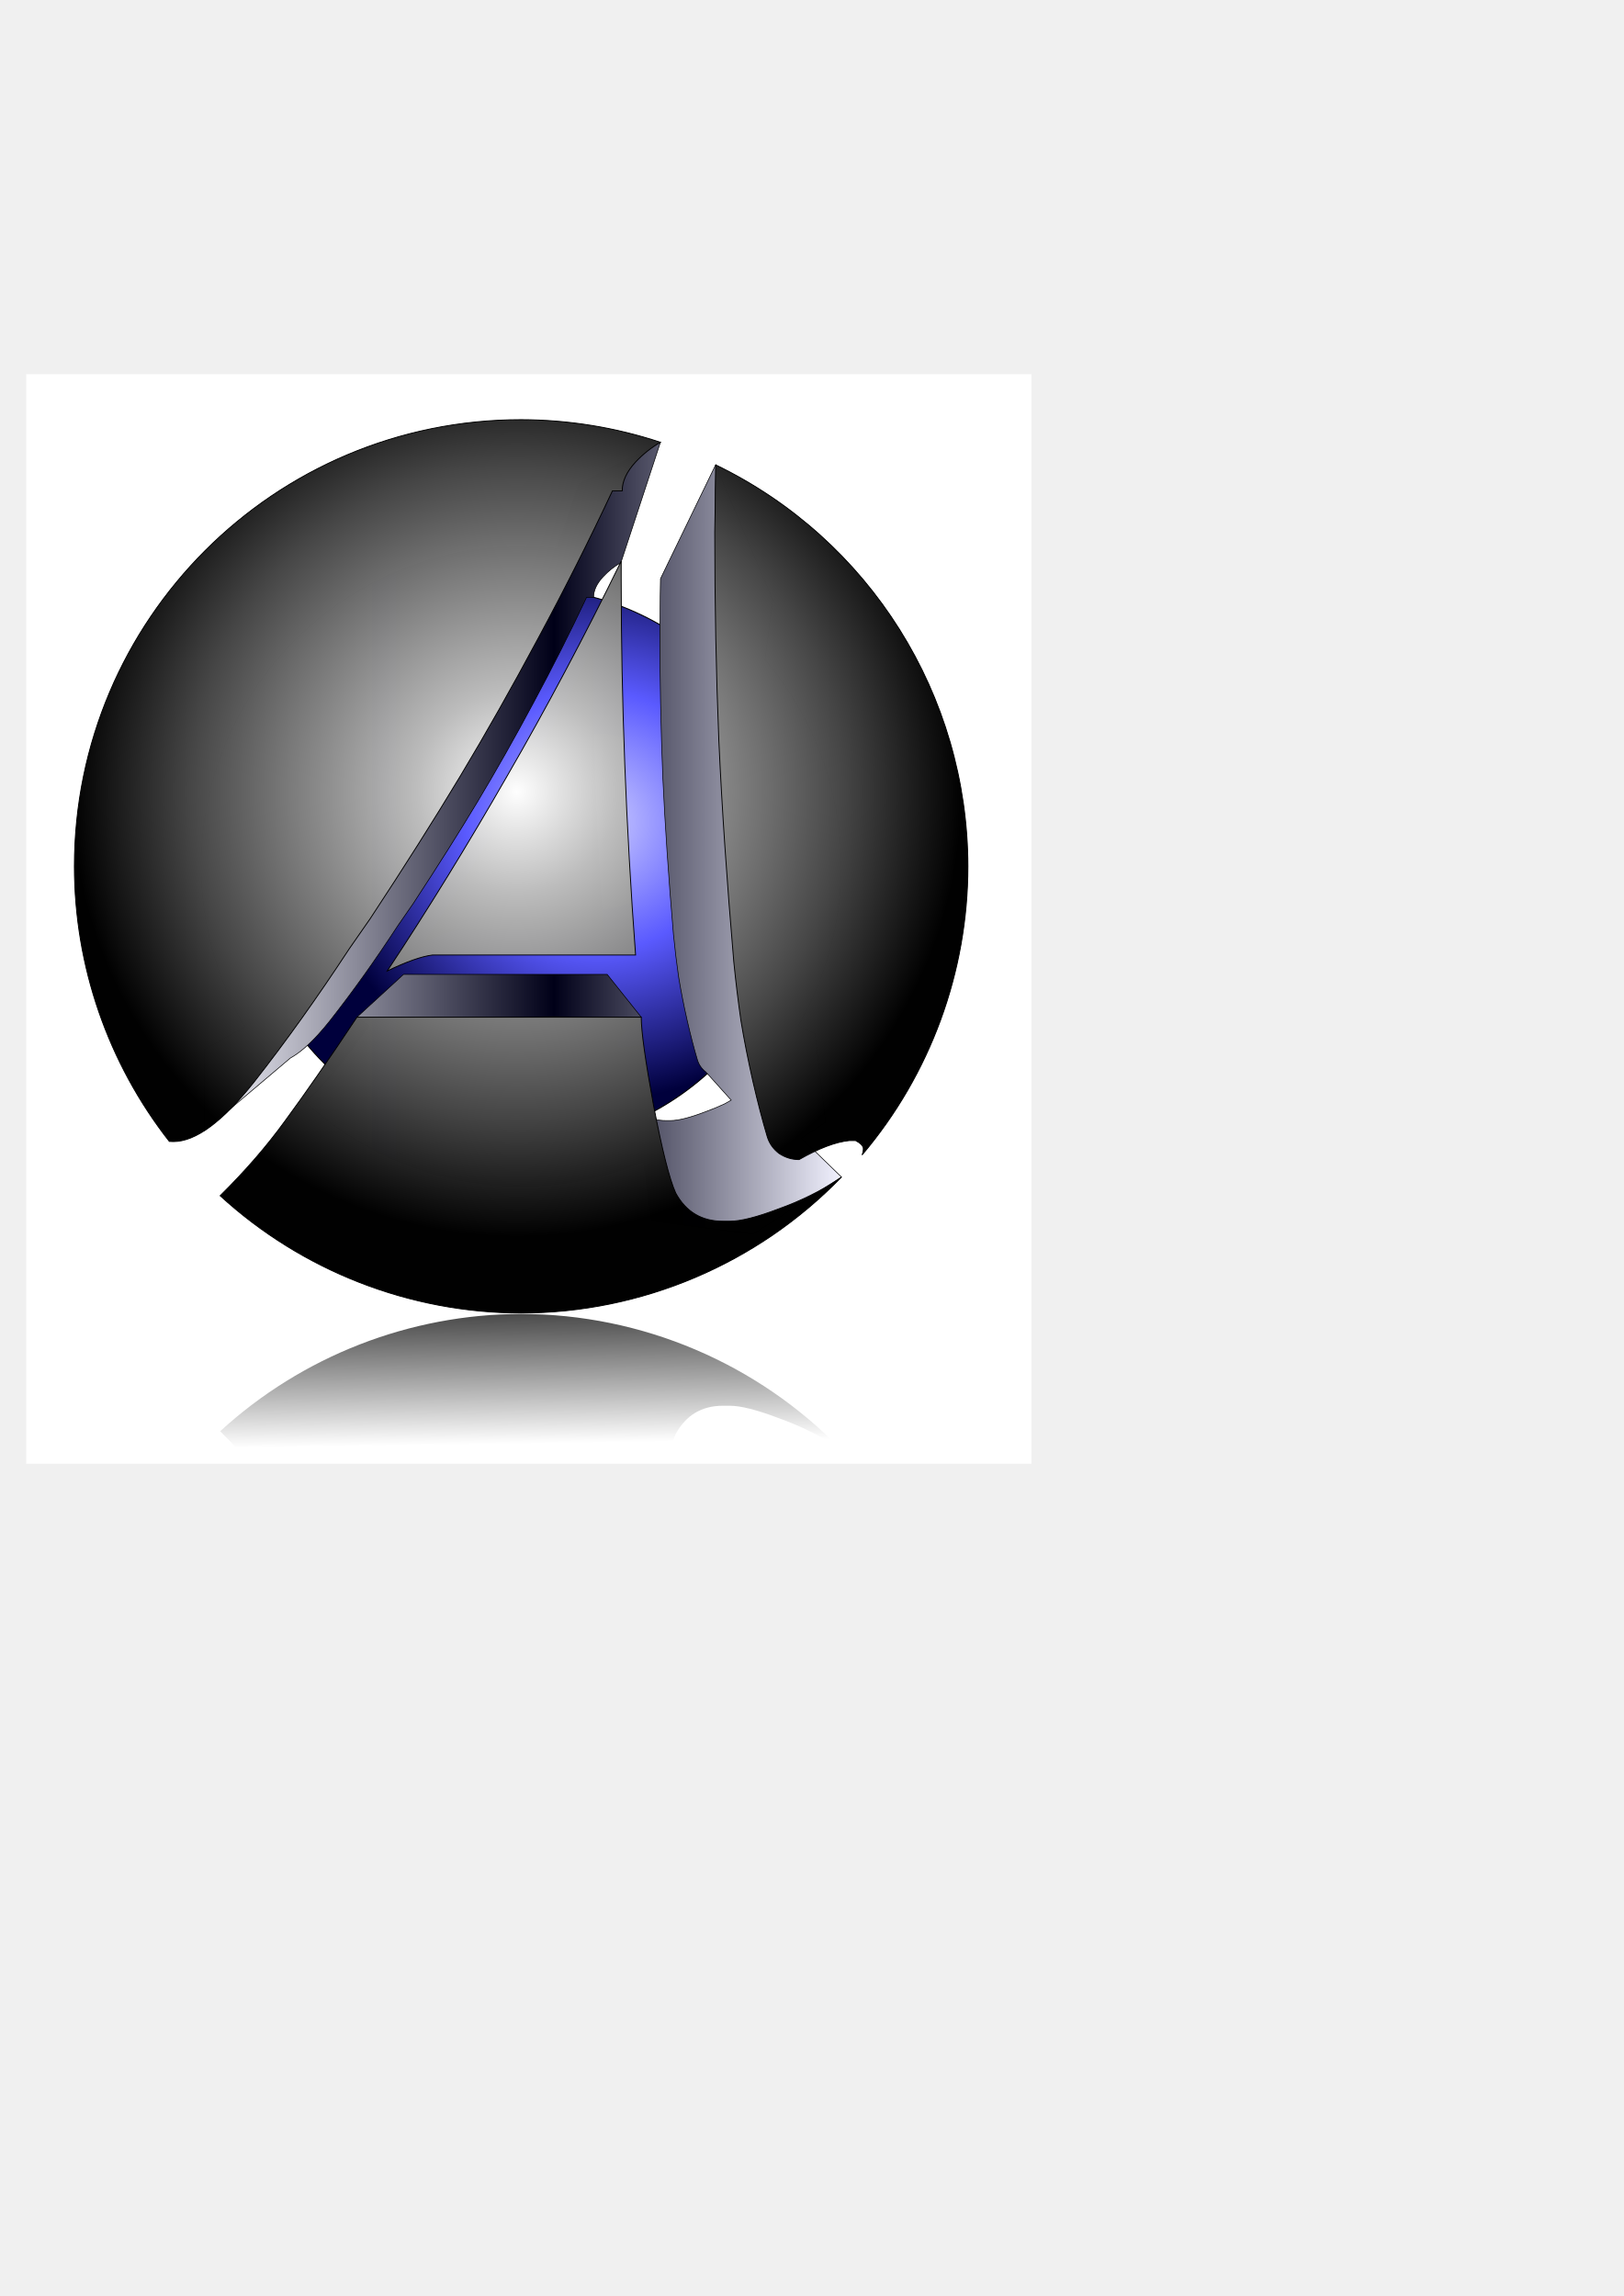
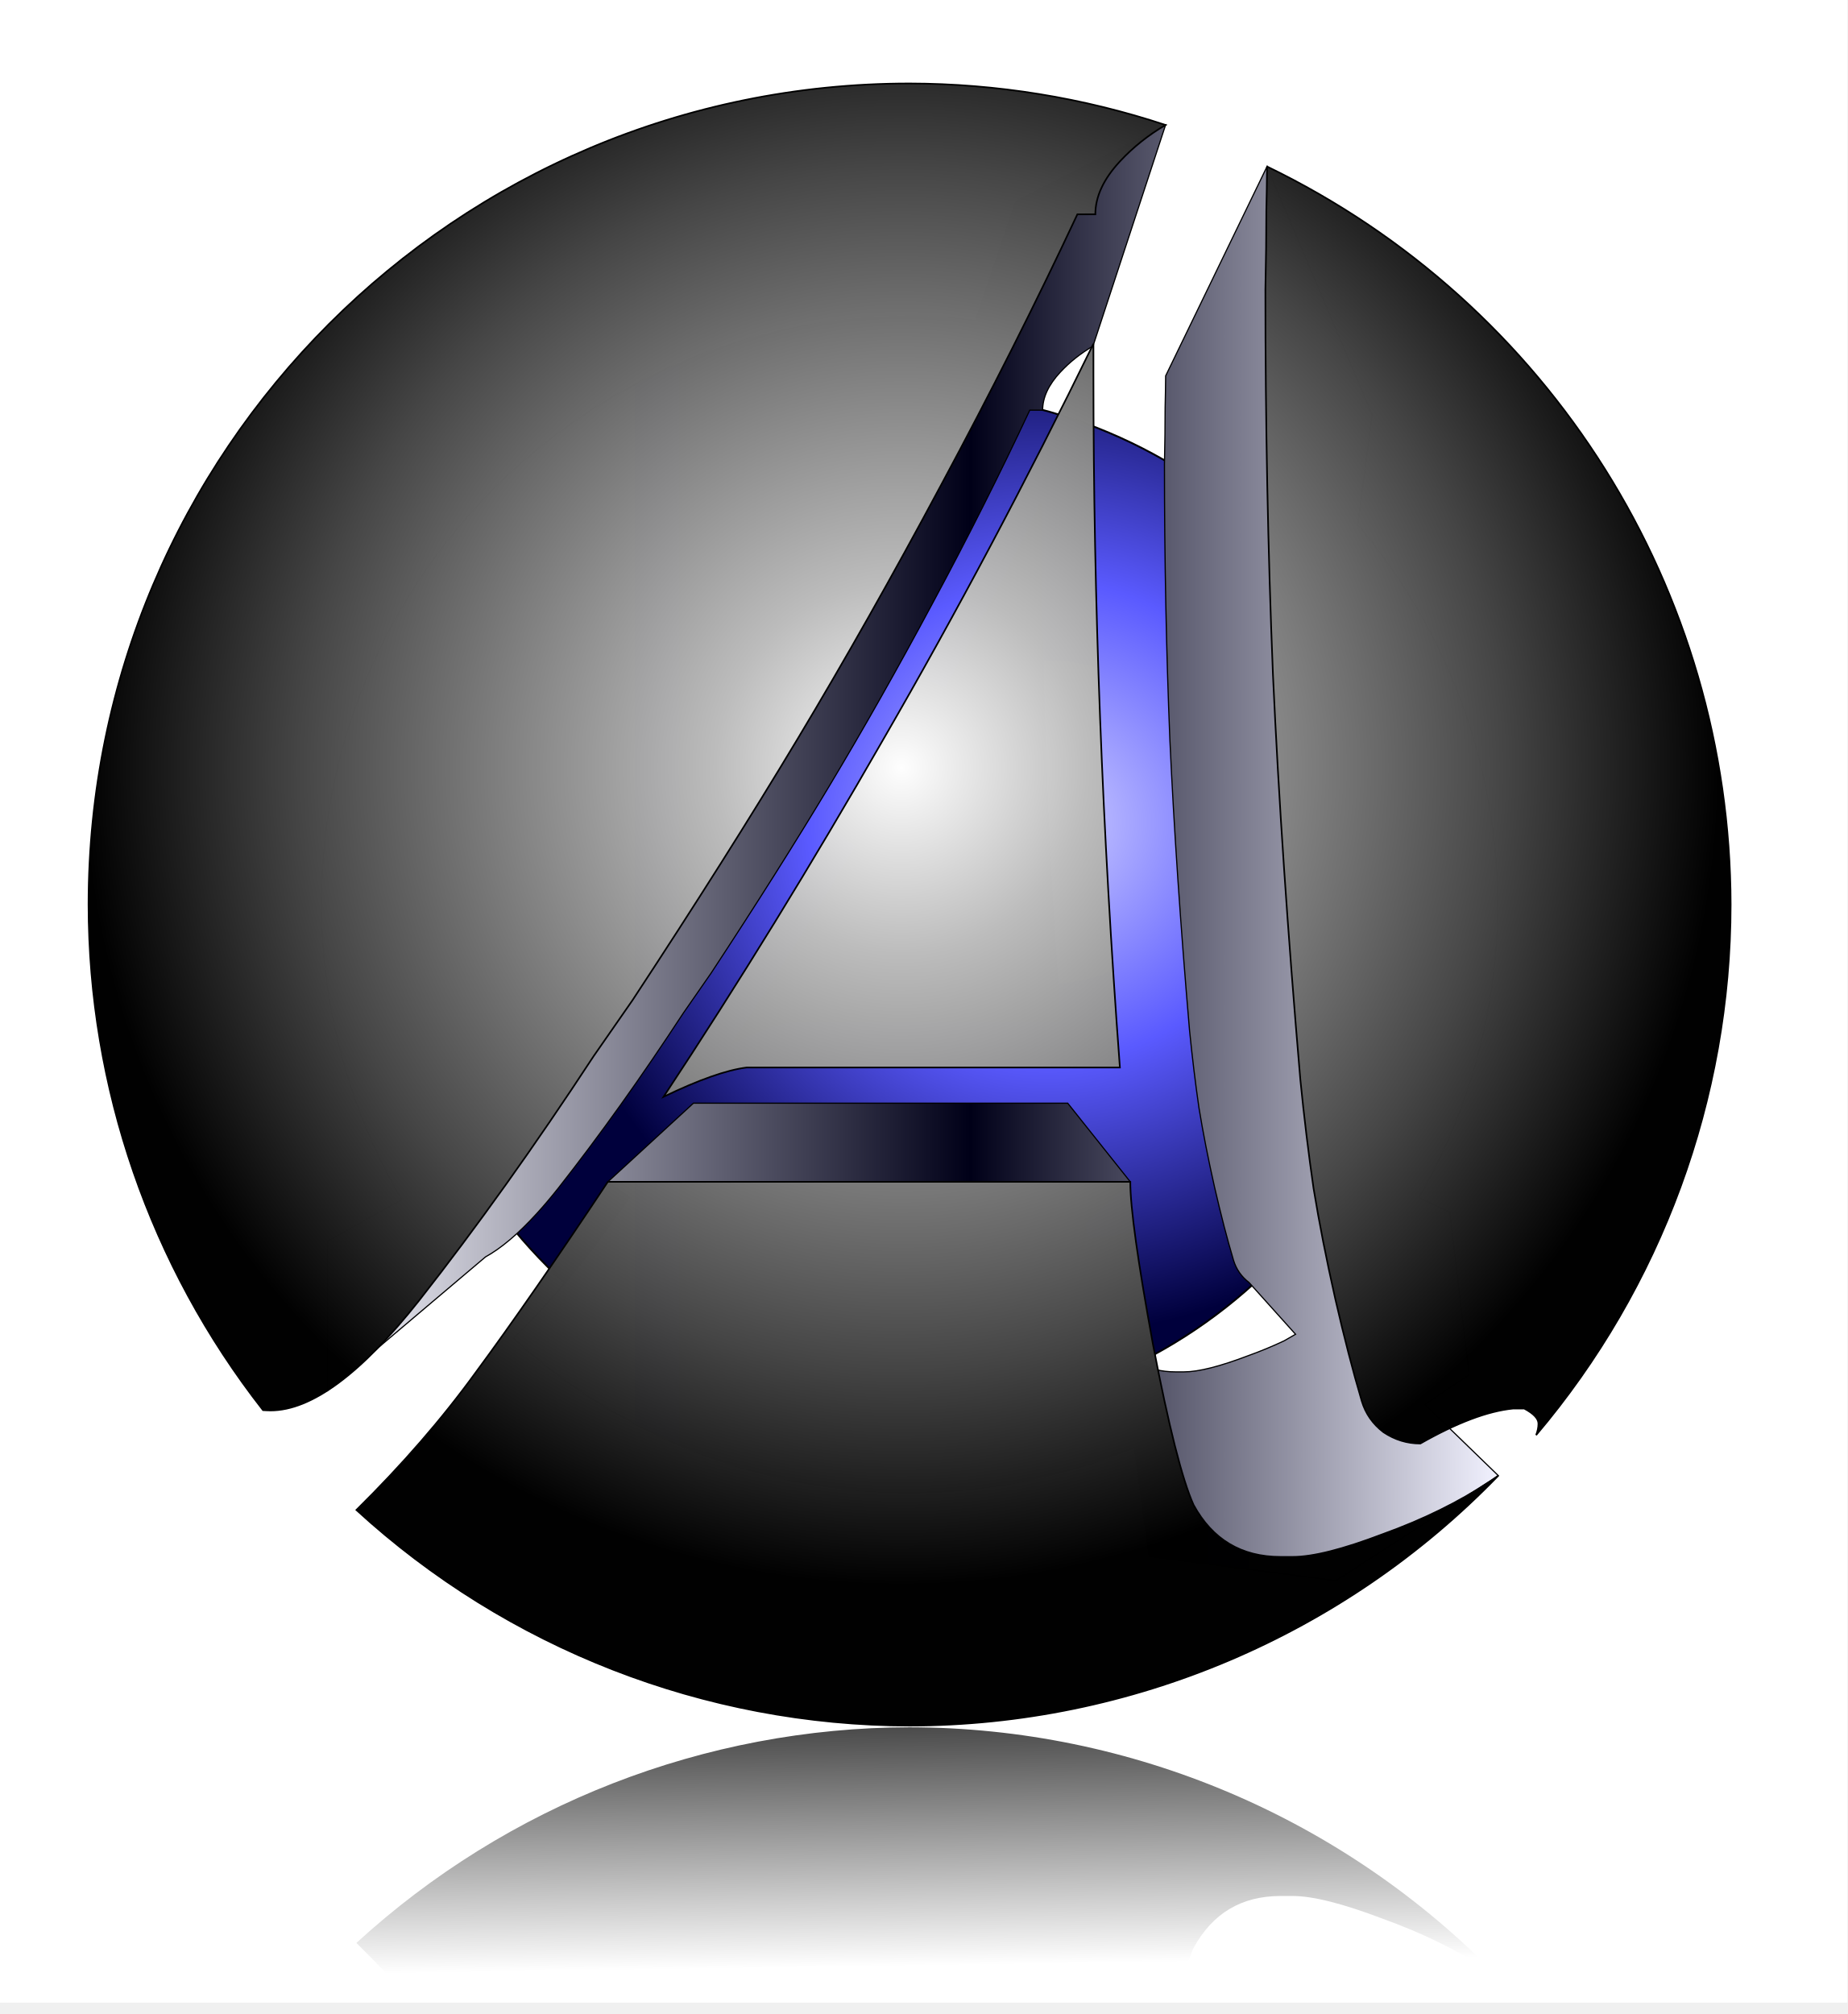
- <svg xmlns="http://www.w3.org/2000/svg" xmlns:xlink="http://www.w3.org/1999/xlink" width="210mm" height="297mm" viewBox="0 0 210 297" version="1.1" id="svg8">
+ <svg xmlns="http://www.w3.org/2000/svg" xmlns:xlink="http://www.w3.org/1999/xlink" width="130.012mm" height="141.734mm" viewBox="0 0 130.012 141.734" version="1.1" id="svg8">
  <defs id="defs2">
    <linearGradient id="linearGradient1932">
      <stop style="stop-color:#000000;stop-opacity:1;" offset="0" id="stop1928" />
      <stop style="stop-color:#000000;stop-opacity:0;" offset="1" id="stop1930" />
    </linearGradient>
    <linearGradient id="linearGradient1846">
      <stop style="stop-color:#f7f7ff;stop-opacity:1" offset="0" id="stop1842" />
      <stop id="stop1850" offset="0.551" style="stop-color:#000018;stop-opacity:1" />
      <stop style="stop-color:#f2f2ff;stop-opacity:1" offset="1" id="stop1844" />
    </linearGradient>
    <linearGradient id="linearGradient1826">
      <stop style="stop-color:#cdcdff;stop-opacity:1" offset="0" id="stop1822" />
      <stop id="stop1830" offset="0.468" style="stop-color:#5a5aff;stop-opacity:1" />
      <stop style="stop-color:#00003c;stop-opacity:1" offset="1" id="stop1824" />
    </linearGradient>
    <linearGradient id="linearGradient1814">
      <stop style="stop-color:#fefefe;stop-opacity:1" offset="0" id="stop1810" />
      <stop id="stop1820" offset="0.227" style="stop-color:#bdbdbd;stop-opacity:0.996" />
      <stop id="stop1818" offset="0.735" style="stop-color:#454545;stop-opacity:0.996" />
      <stop style="stop-color:#000000;stop-opacity:0.995" offset="1" id="stop1812" />
    </linearGradient>
-     <radialGradient xlink:href="#linearGradient1814" id="radialGradient1816" cx="340.916" cy="526.824" fx="340.916" fy="526.824" r="169.502" gradientUnits="userSpaceOnUse" gradientTransform="matrix(0.2631727,0,0,0.2631727,0.4809178,0.7431717)" />
-     <radialGradient xlink:href="#linearGradient1826" id="radialGradient1828" cx="98.207" cy="142.363" fx="98.207" fy="142.363" r="27.994" gradientUnits="userSpaceOnUse" />
-     <linearGradient xlink:href="#linearGradient1846" id="linearGradient1848" x1="221.174" y1="544.352" x2="464.205" y2="544.352" gradientUnits="userSpaceOnUse" gradientTransform="scale(0.2645833)" />
-     <linearGradient xlink:href="#linearGradient1932" id="linearGradient1934" x1="91.298" y1="186.363" x2="91.571" y2="204.759" gradientUnits="userSpaceOnUse" />
+     <radialGradient xlink:href="#linearGradient1814" id="radialGradient1816" cx="340.916" cy="526.824" fx="340.916" fy="526.824" r="169.502" gradientUnits="userSpaceOnUse" gradientTransform="matrix(0.3394196,0,0,0.3394196,-60.92355,-99.56699)" />
+     <radialGradient xlink:href="#linearGradient1826" id="radialGradient1828" cx="98.207" cy="142.363" fx="98.207" fy="142.363" r="27.994" gradientUnits="userSpaceOnUse" gradientTransform="matrix(1.289722,0,0,1.289722,-61.5438,-100.5255)" />
+     <linearGradient xlink:href="#linearGradient1846" id="linearGradient1848" x1="221.174" y1="544.352" x2="464.205" y2="544.352" gradientUnits="userSpaceOnUse" gradientTransform="matrix(0.3412389,0,0,0.3412389,-61.5438,-100.5255)" />
+     <linearGradient xlink:href="#linearGradient1932" id="linearGradient1934" x1="91.298" y1="186.363" x2="91.571" y2="204.759" gradientUnits="userSpaceOnUse" gradientTransform="matrix(4.87454,0,0,4.87454,-232.6065,-379.9388)" />
  </defs>
-   <g id="layer1">
-     <g id="g1944" transform="matrix(1.289722,0,0,1.289722,-49.50326,-77.34227)">
-       <rect y="97.504" x="41.01" height="109.273" width="100.806" id="rect1936" style="opacity:1;fill:#ffffff;fill-opacity:1;stroke:none;stroke-width:0.079;stroke-linecap:round;stroke-miterlimit:4;stroke-dasharray:none;stroke-dashoffset:0;stroke-opacity:1" />
-       <g id="text1096" style="font-style:normal;font-variant:normal;font-weight:normal;font-stretch:normal;font-size:13165.516px;line-height:125%;font-family:Anklepants;-inkscape-font-specification:'Anklepants, Normal';font-variant-ligatures:normal;font-variant-caps:normal;font-variant-numeric:normal;font-feature-settings:normal;text-align:start;letter-spacing:0px;word-spacing:0px;writing-mode:lr-tb;text-anchor:start;fill:#000000;fill-opacity:1;stroke:none;stroke-width:448.824px;stroke-linecap:butt;stroke-linejoin:miter;stroke-opacity:1" transform="scale(0.9928342,1.007218)" aria-label="A" />
-       <circle r="27.943" cy="146.862" cx="90.644" id="path1808" style="opacity:1;fill:url(#radialGradient1828);fill-opacity:1;stroke:#000000;stroke-width:0.101;stroke-linecap:round;stroke-miterlimit:4;stroke-dasharray:none;stroke-dashoffset:0;stroke-opacity:1" />
-       <path id="path1789" d="m 104.612,104.325 -8.171,4.159 -2.199,6.501 a 32.093,32.093 0 0 0 -3.597,-0.218 32.093,32.093 0 0 0 -32.094,32.093 32.093,32.093 0 0 0 4.378,16.103 l -4.059,2.273 0.009,8.144 8.624,-7.294 c 0.86,-0.476 1.792,-1.264 2.797,-2.365 l 0.007,-0.006 -0.001,-5.3e-4 c 0.376,-0.412 0.761,-0.865 1.157,-1.365 2.265,-2.88 4.542,-6.068 6.832,-9.564 l 1.514,-2.179 c 2.462,-3.742 4.616,-7.152 6.463,-10.229 1.846,-3.077 3.718,-6.389 5.614,-9.934 1.92,-3.57 3.693,-7.091 5.318,-10.562 h 0.702 c 0,-0.689 0.32,-1.379 0.96,-2.068 0.515,-0.555 1.111,-1.028 1.785,-1.423 z m 5.538,2.264 -5.533,11.424 c -0.006,0.639 -0.015,1.219 -0.028,1.722 0,0.936 -0.012,1.97 -0.037,3.102 0,5.17 0.098,10.18 0.295,15.03 0.222,4.825 0.579,10.107 1.071,15.843 0.148,1.477 0.32,2.893 0.517,4.247 0.222,1.354 0.505,2.794 0.85,4.321 0.345,1.502 0.689,2.831 1.034,3.988 0.148,0.492 0.431,0.899 0.85,1.219 l 2.536,2.823 -0.615,0.354 c -0.621,0.293 -1.272,0.564 -1.958,0.811 -1.551,0.591 -2.72,0.886 -3.508,0.886 h -0.48 c -1.526,0 -2.659,-0.677 -3.397,-2.031 -0.435,-0.966 -0.953,-3.011 -1.553,-6.107 l 2.495,-2.231 -3.416,-4.292 H 78.848 l -4.672,4.292 1.164,0.849 c -0.585,0.83 -1.147,1.619 -1.663,2.319 -1.312,1.81 -2.866,3.599 -4.657,5.367 A 32.093,32.093 0 0 0 90.645,178.955 32.093,32.093 0 0 0 102.91,176.487 l 0.807,5.948 10.186,1.323 8.867,-5.736 -4.008,-3.887 2.417,-1.622 -1.058,-8.864 -1.679,-0.803 a 32.093,32.093 0 0 0 4.296,-15.986 32.093,32.093 0 0 0 -7.634,-20.727 l 0.784,-6.008 z m -12.32,18.353 c -2.634,5.392 -5.367,10.537 -8.198,15.437 -2.807,4.899 -5.675,9.565 -8.605,13.996 1.379,-0.665 2.462,-1.046 3.25,-1.145 h 14.587 c -0.689,-9.232 -1.035,-18.256 -1.035,-27.07 z" style="opacity:1;fill:url(#linearGradient1848);fill-opacity:1;stroke:#000000;stroke-width:0.064;stroke-linecap:round;stroke-miterlimit:4;stroke-dasharray:none;stroke-dashoffset:0;stroke-opacity:1" />
-       <path id="path1774" d="m 90.645,102.059 a 44.803,44.803 0 0 0 -44.803,44.802 44.803,44.803 0 0 0 9.52,27.588 c 0.137,0.007 0.273,0.017 0.41,0.017 2.234,0 4.932,-1.994 8.094,-5.981 3.162,-4.021 6.341,-8.472 9.537,-13.352 l 2.114,-3.042 c 3.437,-5.224 6.444,-9.984 9.022,-14.28 2.578,-4.296 5.19,-8.919 7.836,-13.868 2.681,-4.984 5.155,-9.898 7.423,-14.744 h 0.98 c 0,-0.962 0.447,-1.925 1.34,-2.887 0.719,-0.774 1.551,-1.435 2.492,-1.987 a 44.803,44.803 0 0 0 -13.967,-2.266 z m 19.505,4.53 c -0.009,0.892 -0.021,1.701 -0.039,2.403 0,1.306 -0.017,2.749 -0.052,4.33 0,7.218 0.137,14.212 0.412,20.983 0.309,6.736 0.808,14.108 1.496,22.116 0.206,2.062 0.446,4.039 0.721,5.929 0.309,1.89 0.705,3.901 1.186,6.032 0.481,2.097 0.962,3.952 1.443,5.568 0.206,0.687 0.602,1.255 1.186,1.702 0.619,0.412 1.288,0.619 2.01,0.619 1.993,-1.134 3.678,-1.77 5.052,-1.908 h 0.619 c 0.516,0.275 0.774,0.55 0.774,0.825 0,0.202 -0.044,0.409 -0.127,0.622 a 44.803,44.803 0 0 0 10.616,-28.949 44.803,44.803 0 0 0 -25.298,-40.272 z m -9.474,9.673 c -3.678,7.527 -7.492,14.71 -11.445,21.55 -3.918,6.839 -7.922,13.352 -12.012,19.539 1.925,-0.928 3.437,-1.461 4.537,-1.598 h 20.364 c -0.962,-12.888 -1.444,-25.485 -1.444,-37.789 z m -26.499,45.728 c -2.784,4.193 -5.19,7.664 -7.218,10.414 -1.832,2.527 -4.001,5.024 -6.5,7.493 a 44.803,44.803 0 0 0 30.186,11.768 44.803,44.803 0 0 0 32.125,-13.642 c -0.143,0.103 -0.284,0.205 -0.441,0.31 -1.718,1.134 -3.678,2.097 -5.877,2.887 -2.165,0.825 -3.798,1.237 -4.898,1.237 h -0.67 c -2.131,0 -3.712,-0.945 -4.743,-2.835 -0.619,-1.375 -1.358,-4.296 -2.217,-8.764 -0.825,-4.502 -1.237,-7.459 -1.237,-8.868 z" style="opacity:1;fill:url(#radialGradient1816);fill-opacity:1;stroke:#000000;stroke-width:0.089;stroke-linecap:round;stroke-miterlimit:4;stroke-dasharray:none;stroke-dashoffset:0;stroke-opacity:1" />
-       <path style="opacity:1;fill:url(#linearGradient1934);fill-opacity:1;stroke:none;stroke-width:0.089;stroke-linecap:round;stroke-miterlimit:4;stroke-dasharray:none;stroke-dashoffset:0;stroke-opacity:1" d="m 90.645,281.359 a 44.803,44.803 0 0 1 -44.803,-44.802 44.803,44.803 0 0 1 9.52,-27.588 c 0.137,-0.007 0.273,-0.017 0.41,-0.017 2.234,0 4.932,1.994 8.094,5.981 3.162,4.021 6.341,8.472 9.537,13.352 l 2.114,3.042 c 3.437,5.224 6.444,9.984 9.022,14.28 2.578,4.296 5.19,8.919 7.836,13.868 2.681,4.984 5.155,9.898 7.423,14.744 h 0.98 c 0,0.962 0.447,1.925 1.34,2.887 0.719,0.774 1.551,1.435 2.492,1.987 a 44.803,44.803 0 0 1 -13.967,2.266 z m 19.505,-4.53 c -0.009,-0.892 -0.021,-1.701 -0.039,-2.403 0,-1.306 -0.017,-2.749 -0.052,-4.33 0,-7.218 0.137,-14.212 0.412,-20.983 0.309,-6.736 0.808,-14.108 1.496,-22.116 0.206,-2.062 0.446,-4.039 0.721,-5.929 0.309,-1.89 0.705,-3.901 1.186,-6.032 0.481,-2.097 0.962,-3.952 1.443,-5.568 0.206,-0.687 0.602,-1.255 1.186,-1.702 0.619,-0.412 1.288,-0.619 2.01,-0.619 1.993,1.134 3.678,1.77 5.052,1.908 h 0.619 c 0.516,-0.275 0.774,-0.55 0.774,-0.825 0,-0.202 -0.044,-0.409 -0.127,-0.622 a 44.803,44.803 0 0 1 10.616,28.949 44.803,44.803 0 0 1 -25.298,40.272 z m -9.474,-9.673 c -3.678,-7.527 -7.492,-14.71 -11.445,-21.55 -3.918,-6.839 -7.922,-13.352 -12.012,-19.539 1.925,0.928 3.437,1.461 4.537,1.598 h 20.364 c -0.962,12.888 -1.444,25.485 -1.444,37.789 z M 74.177,221.428 c -2.784,-4.193 -5.19,-7.664 -7.218,-10.414 -1.832,-2.527 -4.001,-5.024 -6.5,-7.493 a 44.803,44.803 0 0 1 30.186,-11.768 44.803,44.803 0 0 1 32.125,13.642 c -0.143,-0.103 -0.284,-0.205 -0.441,-0.31 -1.718,-1.134 -3.678,-2.097 -5.877,-2.887 -2.165,-0.825 -3.798,-1.237 -4.898,-1.237 h -0.67 c -2.131,0 -3.712,0.945 -4.743,2.835 -0.619,1.375 -1.358,4.296 -2.217,8.764 -0.825,4.502 -1.237,7.459 -1.237,8.868 z" id="path1926" />
+   <g id="layer1" transform="translate(-49.14283,-83.82508)">
+     <g aria-label="A" transform="matrix(1.28048,0,0,1.29903,-61.5438,-100.5255)" style="font-style:normal;font-variant:normal;font-weight:normal;font-stretch:normal;font-size:13165.516px;line-height:125%;font-family:Anklepants;-inkscape-font-specification:'Anklepants, Normal';font-variant-ligatures:normal;font-variant-caps:normal;font-variant-numeric:normal;font-feature-settings:normal;text-align:start;letter-spacing:0px;word-spacing:0px;writing-mode:lr-tb;text-anchor:start;fill:#000000;fill-opacity:1;stroke:none;stroke-width:448.824px;stroke-linecap:butt;stroke-linejoin:miter;stroke-opacity:1" id="text1096" />
+     <g id="g1406" transform="translate(57.7946,58.5973)">
+       <rect y="25.228" x="-8.652" height="140.932" width="130.012" id="rect1936" style="opacity:1;fill:#ffffff;fill-opacity:1;stroke:none;stroke-width:0.102;stroke-linecap:round;stroke-miterlimit:4;stroke-dasharray:none;stroke-dashoffset:0;stroke-opacity:1" />
+       <circle r="36.039" cy="88.885" cx="55.362" id="path1808" style="opacity:1;fill:url(#radialGradient1828);fill-opacity:1;stroke:#000000;stroke-width:0.13;stroke-linecap:round;stroke-miterlimit:4;stroke-dasharray:none;stroke-dashoffset:0;stroke-opacity:1" />
+       <path id="path1789" d="M 73.376,34.025 62.838,39.389 60.002,47.774 A 41.391,41.391 0 0 0 55.363,47.494 41.391,41.391 0 0 0 13.971,88.885 41.391,41.391 0 0 0 19.617,109.653 l -5.235,2.932 0.012,10.504 11.122,-9.407 c 1.109,-0.614 2.311,-1.63 3.607,-3.05 l 0.009,-0.008 -0.001,-6.9e-4 c 0.485,-0.531 0.981,-1.116 1.492,-1.76 2.921,-3.715 5.858,-7.826 8.811,-12.335 l 1.953,-2.81 c 3.175,-4.826 5.954,-9.224 8.335,-13.193 2.381,-3.969 4.795,-8.24 7.24,-12.812 2.477,-4.604 4.762,-9.145 6.858,-13.622 h 0.905 c 0,-0.889 0.413,-1.778 1.238,-2.667 0.664,-0.715 1.433,-1.326 2.303,-1.835 z m 7.142,2.921 -7.136,14.734 c -0.008,0.824 -0.02,1.572 -0.037,2.221 0,1.207 -0.016,2.54 -0.047,4.001 0,6.668 0.127,13.129 0.381,19.385 0.286,6.223 0.747,13.035 1.382,20.433 0.191,1.905 0.412,3.731 0.666,5.477 0.286,1.746 0.651,3.604 1.096,5.572 0.445,1.937 0.889,3.652 1.334,5.144 0.191,0.635 0.556,1.159 1.096,1.572 l 3.27,3.641 -0.793,0.457 c -0.8,0.378 -1.641,0.728 -2.525,1.046 -2,0.762 -3.509,1.143 -4.525,1.143 h -0.619 c -1.969,0 -3.429,-0.873 -4.381,-2.619 -0.56,-1.245 -1.229,-3.884 -2.003,-7.876 l 3.218,-2.878 -4.405,-5.535 H 40.149 l -6.025,5.535 1.502,1.095 c -0.754,1.071 -1.479,2.089 -2.145,2.991 -1.692,2.334 -3.697,4.642 -6.006,6.922 a 41.391,41.391 0 0 0 27.888,10.872 41.391,41.391 0 0 0 15.819,-3.183 l 1.04,7.672 13.138,1.706 11.436,-7.397 -5.169,-5.013 3.117,-2.092 -1.365,-11.431 -2.166,-1.036 a 41.391,41.391 0 0 0 5.541,-20.617 41.391,41.391 0 0 0 -9.846,-26.732 l 1.011,-7.749 z M 64.629,60.615 c -3.398,6.954 -6.922,13.59 -10.573,19.909 -3.62,6.319 -7.319,12.336 -11.098,18.051 1.778,-0.857 3.175,-1.349 4.192,-1.476 H 65.964 C 65.075,85.192 64.629,73.554 64.629,62.187 Z" style="opacity:1;fill:url(#linearGradient1848);fill-opacity:1;stroke:#000000;stroke-width:0.083;stroke-linecap:round;stroke-miterlimit:4;stroke-dasharray:none;stroke-dashoffset:0;stroke-opacity:1" />
+       <path id="path1774" d="M 55.363,31.102 A 57.783,57.783 0 0 0 -2.421,88.885 57.783,57.783 0 0 0 9.858,124.466 c 0.176,0.009 0.352,0.021 0.529,0.021 2.881,0 6.361,-2.571 10.439,-7.713 4.078,-5.186 8.178,-10.926 12.301,-17.221 l 2.726,-3.923 c 4.433,-6.738 8.312,-12.877 11.636,-18.418 3.325,-5.541 6.693,-11.503 10.107,-17.886 3.457,-6.427 6.648,-12.766 9.574,-19.016 h 1.264 c 0,-1.241 0.576,-2.482 1.729,-3.724 0.927,-0.999 2,-1.851 3.214,-2.563 A 57.783,57.783 0 0 0 55.363,31.102 Z m 25.156,5.843 c -0.012,1.15 -0.027,2.194 -0.051,3.1 0,1.684 -0.022,3.546 -0.067,5.585 0,9.309 0.177,18.329 0.532,27.062 0.399,8.688 1.042,18.196 1.929,28.524 0.266,2.66 0.576,5.209 0.93,7.647 0.399,2.438 0.909,5.031 1.53,7.779 0.621,2.704 1.241,5.097 1.861,7.181 0.266,0.887 0.776,1.618 1.53,2.195 0.798,0.532 1.662,0.798 2.593,0.798 2.571,-1.463 4.743,-2.283 6.516,-2.461 h 0.798 c 0.665,0.355 0.998,0.71 0.998,1.064 0,0.26 -0.056,0.528 -0.163,0.802 A 57.783,57.783 0 0 0 113.145,88.885 57.783,57.783 0 0 0 80.518,36.945 Z M 68.3,49.42 c -4.743,9.708 -9.663,18.972 -14.761,27.793 -5.053,8.821 -10.217,17.221 -15.492,25.2 2.482,-1.197 4.433,-1.884 5.851,-2.061 H 70.162 C 68.921,83.729 68.3,67.483 68.3,51.614 Z M 34.124,108.397 c -3.59,5.408 -6.693,9.885 -9.309,13.431 -2.362,3.259 -5.16,6.48 -8.384,9.663 a 57.783,57.783 0 0 0 38.931,15.177 57.783,57.783 0 0 0 41.433,-17.594 c -0.184,0.133 -0.367,0.265 -0.569,0.4 -2.216,1.463 -4.743,2.704 -7.58,3.724 -2.793,1.064 -4.898,1.596 -6.317,1.596 h -0.864 c -2.748,0 -4.787,-1.219 -6.117,-3.657 -0.798,-1.773 -1.751,-5.54 -2.859,-11.303 -1.064,-5.807 -1.596,-9.619 -1.596,-11.437 z" style="opacity:1;fill:url(#radialGradient1816);fill-opacity:1;stroke:#000000;stroke-width:0.115;stroke-linecap:round;stroke-miterlimit:4;stroke-dasharray:none;stroke-dashoffset:0;stroke-opacity:1" />
+       <path id="path1926" transform="scale(0.2645833)" d="M 209.244,554.771 A 218.393,218.393 0 0 0 62.102,612.135 c 6.34,6.262 12.235,12.563 17.699,18.902 H 279.365 c 1.974,-8.033 3.783,-13.939 5.414,-17.562 5.026,-9.214 12.732,-13.822 23.119,-13.822 h 3.266 c 5.361,0 13.32,2.01 23.875,6.031 10.722,3.853 20.272,8.546 28.648,14.074 0.765,0.51 1.456,1.011 2.152,1.512 a 218.393,218.393 0 0 0 -156.596,-66.498 z m 135.846,75.037 c -2.242,0 -4.38,0.412 -6.418,1.229 h 8.66 c -0.743,-0.404 -1.48,-0.795 -2.242,-1.229 z" style="opacity:1;fill:url(#linearGradient1934);fill-opacity:1;stroke:none;stroke-width:0.436;stroke-linecap:round;stroke-miterlimit:4;stroke-dasharray:none;stroke-dashoffset:0;stroke-opacity:1" />
    </g>
  </g>
</svg>
